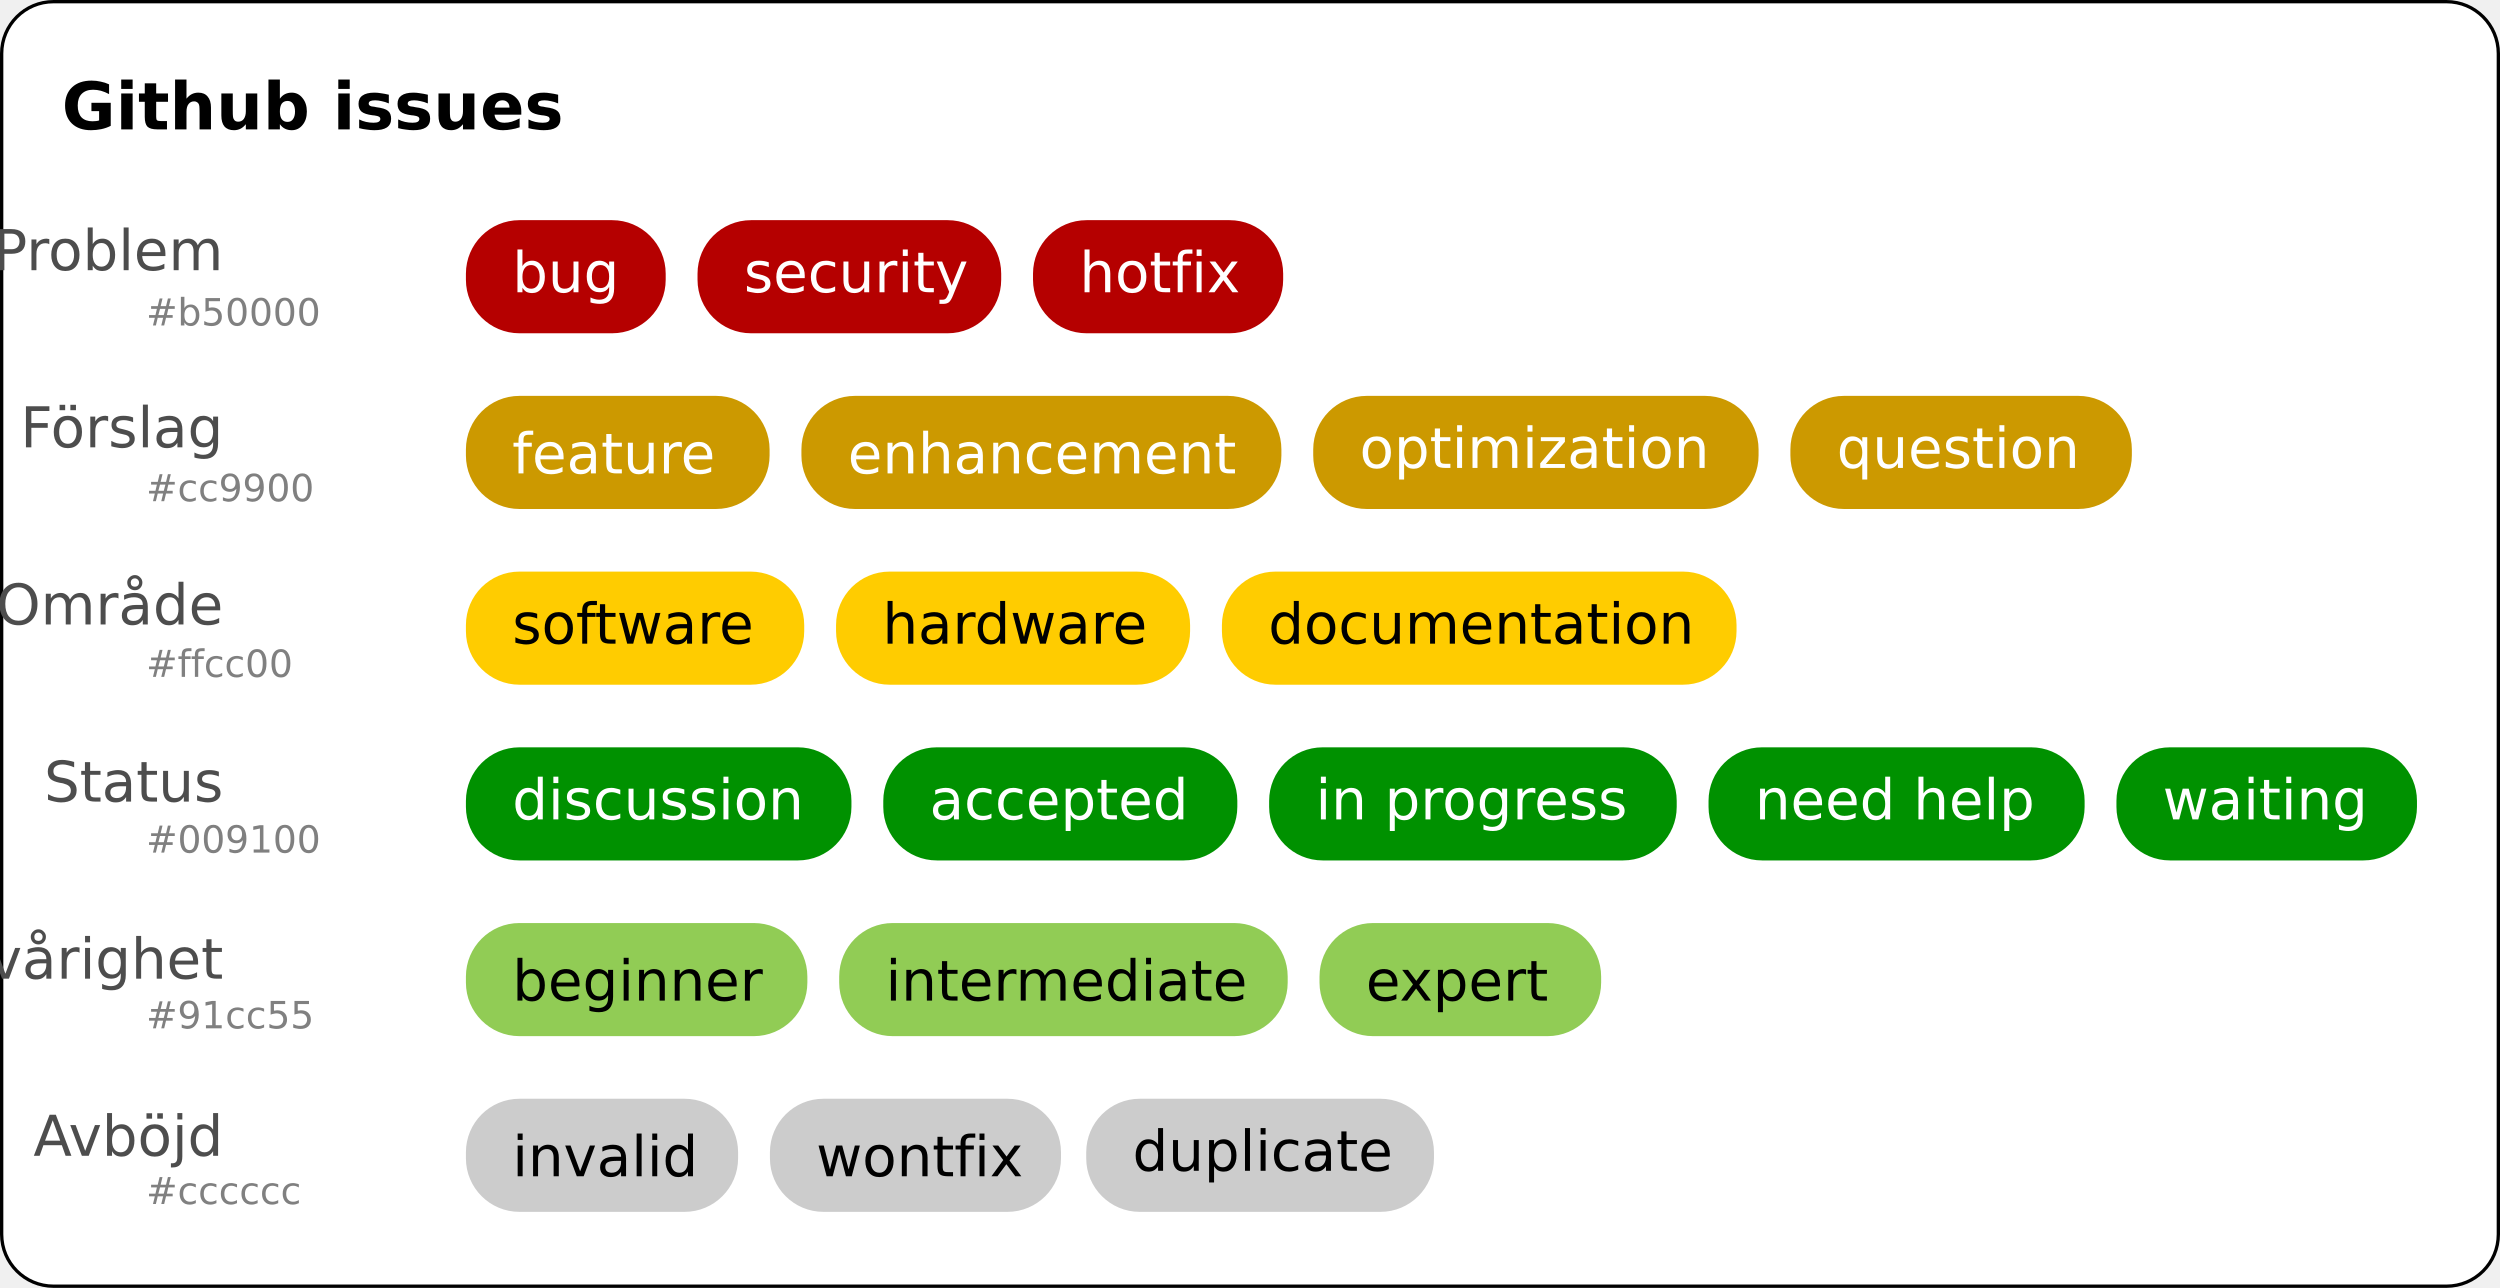
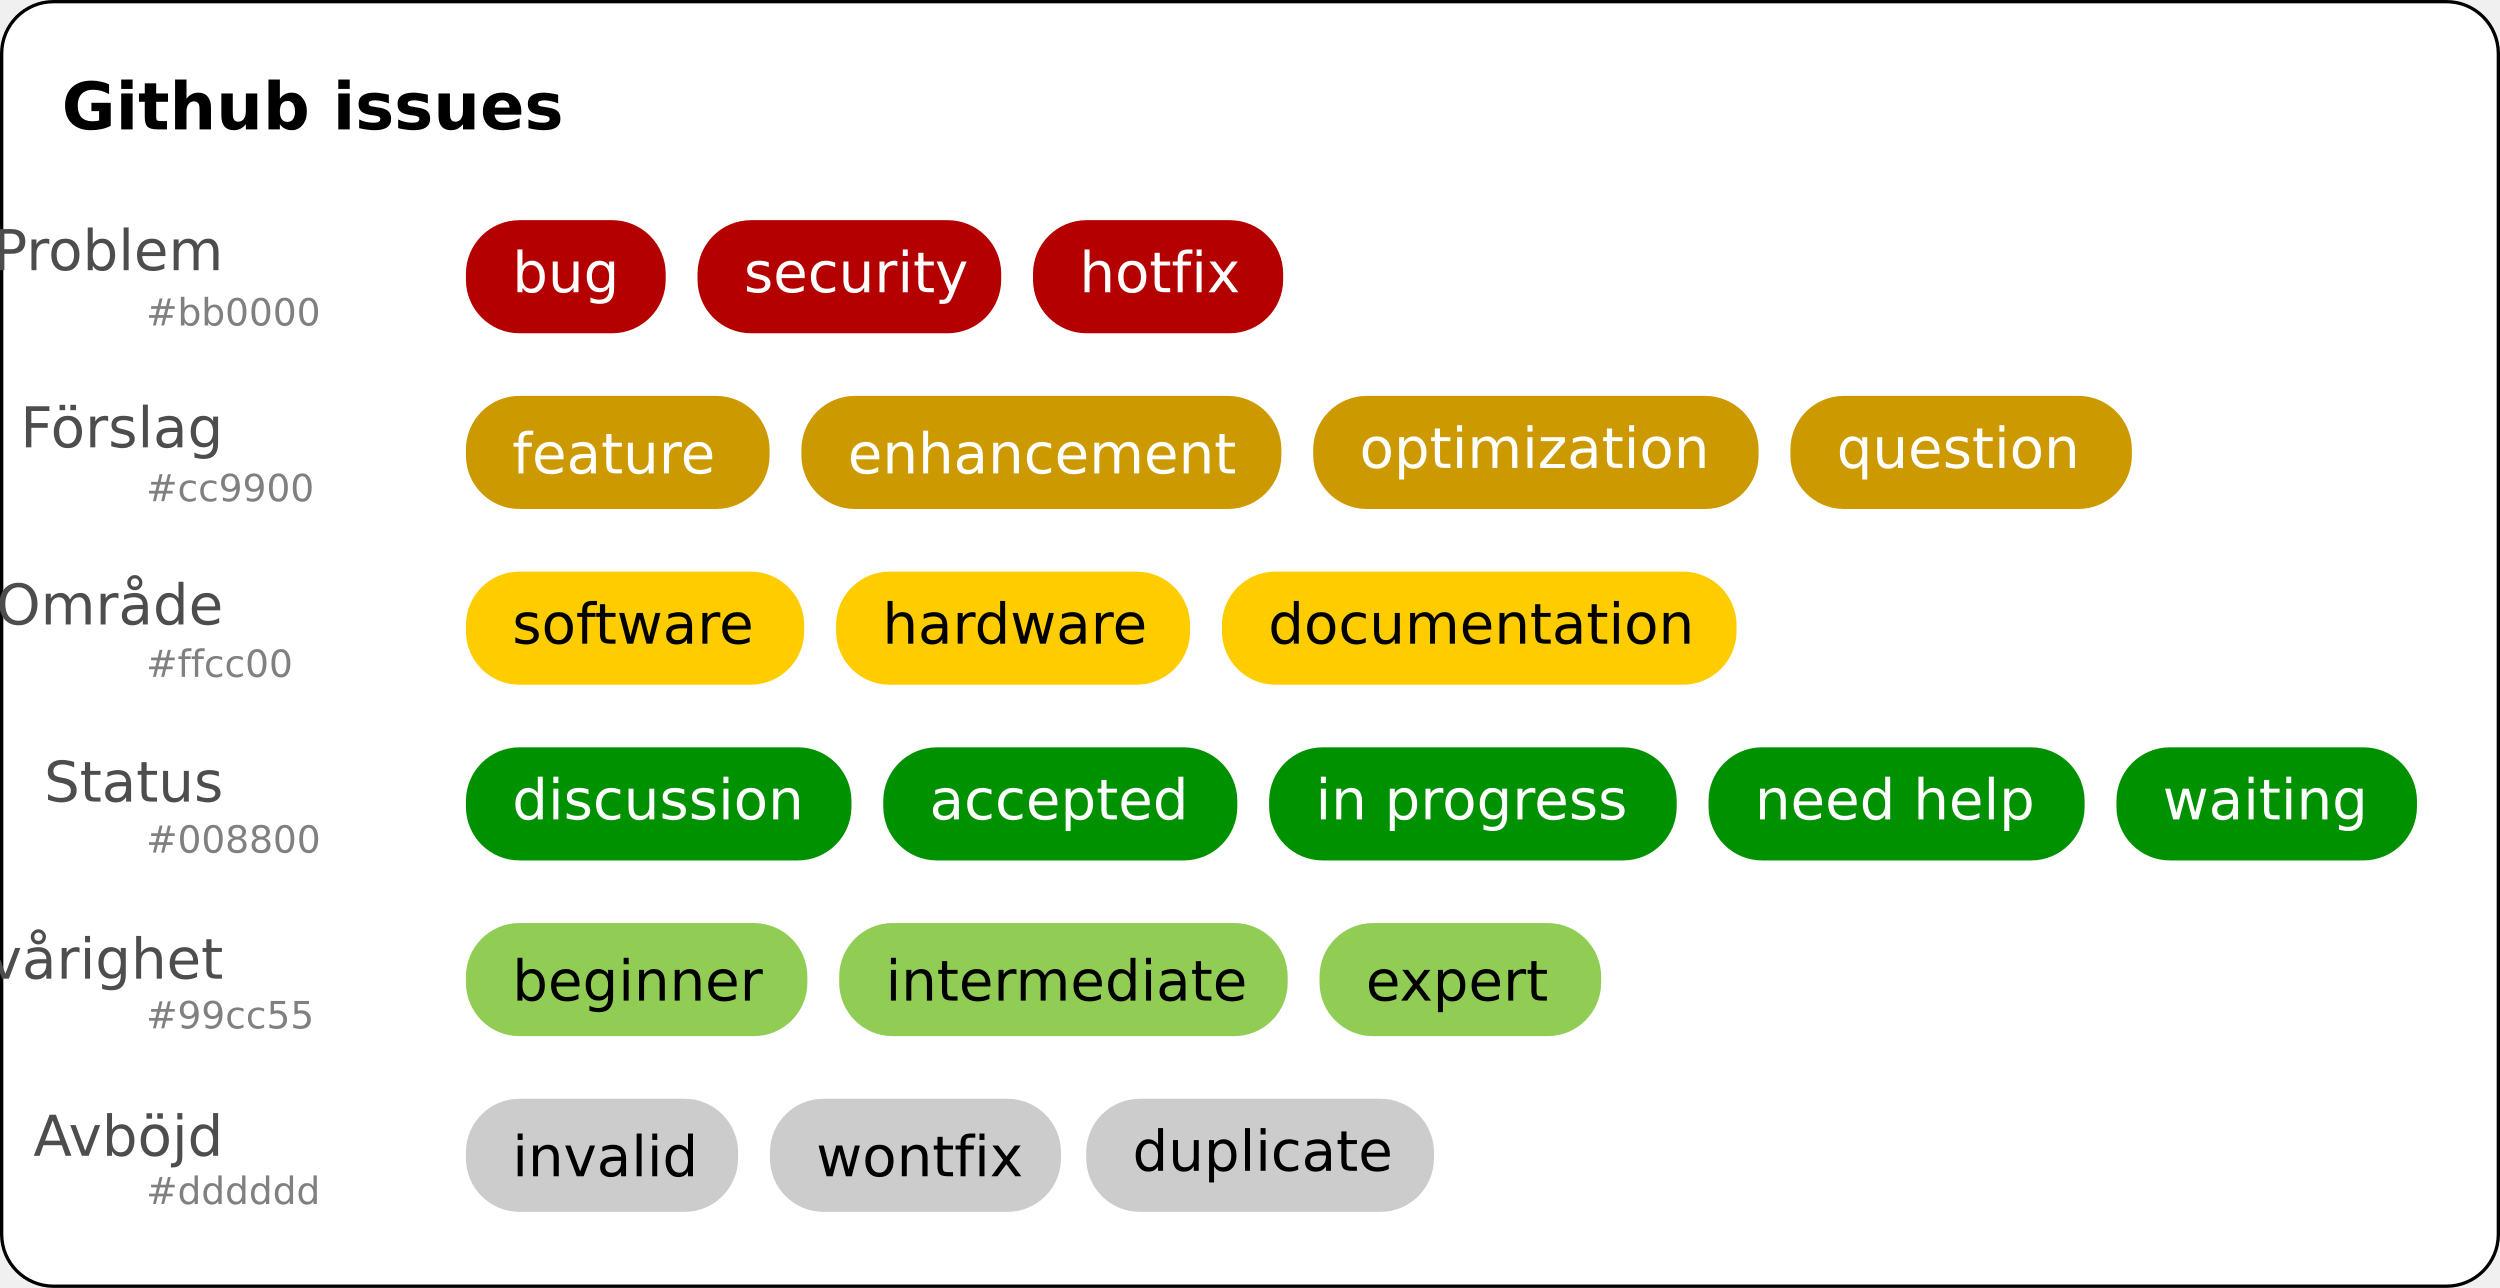
<svg xmlns="http://www.w3.org/2000/svg" width="188.217mm" height="96.959mm" viewBox="0 0 188.217 96.959" version="1.1" id="svg1110">
  <defs id="defs1104" />
  <g id="layer1" transform="translate(-4.725852,-21.84568)">
    <rect style="opacity:1;vector-effect:none;fill:#ffffff;fill-opacity:1;fill-rule:evenodd;stroke:#000000;stroke-width:0.25;stroke-linecap:butt;stroke-linejoin:miter;stroke-miterlimit:4;stroke-dasharray:none;stroke-dashoffset:0;stroke-opacity:1" id="rect1951" width="187.967" height="96.709" x="4.851" y="21.971" rx="3.906" ry="3.906" />
    <rect rx="3.906" style="opacity:1;vector-effect:none;fill:#b50000;fill-opacity:1;fill-rule:evenodd;stroke:#b50000;stroke-width:0.25;stroke-linecap:butt;stroke-linejoin:miter;stroke-miterlimit:4;stroke-dasharray:none;stroke-dashoffset:0;stroke-opacity:1" id="rect1689" width="14.791" height="8.266" x="39.928" y="38.546" ry="3.906" />
    <text xml:space="preserve" style="font-style:normal;font-variant:normal;font-weight:normal;font-stretch:normal;font-size:3.528px;line-height:1.25;font-family:'DejaVu Sans';-inkscape-font-specification:'DejaVu Sans';letter-spacing:0px;word-spacing:0px;fill:#ffffff;fill-opacity:1;stroke:none;stroke-width:0.265" x="43.293" y="43.847" id="text1693">
      <tspan id="tspan1691" x="43.293" y="43.847" style="font-style:normal;font-variant:normal;font-weight:normal;font-stretch:normal;font-size:4.233px;font-family:'DejaVu Sans';-inkscape-font-specification:'DejaVu Sans';fill:#ffffff;stroke:none;stroke-width:0.265">bug</tspan>
    </text>
    <text xml:space="preserve" style="font-style:normal;font-variant:normal;font-weight:normal;font-stretch:normal;font-size:3.528px;line-height:1.25;font-family:'DejaVu Sans';-inkscape-font-specification:'DejaVu Sans';letter-spacing:0px;word-spacing:0px;fill:#000000;fill-opacity:1;stroke:none;stroke-width:0.265" x="9.374" y="31.585" id="text1657">
      <tspan id="tspan1655" x="9.374" y="31.585" style="font-style:normal;font-variant:normal;font-weight:bold;font-stretch:normal;font-size:4.939px;font-family:'DejaVu Sans';-inkscape-font-specification:'DejaVu Sans Bold';stroke-width:0.265">Github issues</tspan>
    </text>
    <text xml:space="preserve" style="font-style:normal;font-variant:normal;font-weight:normal;font-stretch:normal;font-size:3.528px;line-height:315%;font-family:'DejaVu Sans';-inkscape-font-specification:'DejaVu Sans';letter-spacing:0px;word-spacing:0px;fill:#000000;fill-opacity:1;stroke:none;stroke-width:0.265" x="29.381" y="42.189" id="text1711">
      <tspan id="tspan1709" x="29.381" y="42.189" style="font-size:4.233px;line-height:315%;text-align:end;text-anchor:end;fill:#4d4d4d;stroke-width:0.265">Problem</tspan>
      <tspan x="29.381" y="55.524" style="font-size:4.233px;line-height:315%;text-align:end;text-anchor:end;fill:#4d4d4d;stroke-width:0.265" id="tspan1715">Förslag</tspan>
      <tspan x="29.381" y="68.859" style="font-size:4.233px;line-height:315%;text-align:end;text-anchor:end;fill:#4d4d4d;stroke-width:0.265" id="tspan1910">Område</tspan>
      <tspan x="29.381" y="82.194" style="font-size:4.233px;line-height:315%;text-align:end;text-anchor:end;fill:#4d4d4d;stroke-width:0.265" id="tspan1717">Status</tspan>
      <tspan x="29.381" y="95.529" style="font-size:4.233px;line-height:315%;text-align:end;text-anchor:end;fill:#4d4d4d;stroke-width:0.265" id="tspan1934">Svårighet</tspan>
      <tspan x="29.381" y="108.864" style="font-size:4.233px;line-height:315%;text-align:end;text-anchor:end;fill:#4d4d4d;stroke-width:0.265" id="tspan1938">Avböjd</tspan>
      <tspan x="29.381" y="120.904" style="font-size:4.233px;line-height:315%;text-align:end;text-anchor:end;fill:#4d4d4d;stroke-width:0.265" id="tspan1776" />
    </text>
    <rect style="opacity:1;vector-effect:none;fill:#009100;fill-opacity:1;fill-rule:evenodd;stroke:#009100;stroke-width:0.25;stroke-linecap:butt;stroke-linejoin:miter;stroke-miterlimit:4;stroke-dasharray:none;stroke-dashoffset:0;stroke-opacity:1" id="rect1734" width="28.775" height="8.266" x="39.928" y="78.234" ry="3.906" rx="3.906" />
    <text xml:space="preserve" style="font-style:normal;font-variant:normal;font-weight:normal;font-stretch:normal;font-size:3.528px;line-height:1.25;font-family:'DejaVu Sans';-inkscape-font-specification:'DejaVu Sans';letter-spacing:0px;word-spacing:0px;fill:#000000;fill-opacity:1;stroke:none;stroke-width:0.265" x="43.293" y="83.535" id="text1738">
      <tspan id="tspan1736" x="43.293" y="83.535" style="font-style:normal;font-variant:normal;font-weight:normal;font-stretch:normal;font-size:4.233px;font-family:'DejaVu Sans';-inkscape-font-specification:'DejaVu Sans';fill:#ffffff;stroke-width:0.265">discussion</tspan>
    </text>
    <rect rx="3.906" ry="3.906" y="38.546" x="57.365" height="8.266" width="22.613" id="rect1742" style="opacity:1;vector-effect:none;fill:#b50000;fill-opacity:1;fill-rule:evenodd;stroke:#b50000;stroke-width:0.25;stroke-linecap:butt;stroke-linejoin:miter;stroke-miterlimit:4;stroke-dasharray:none;stroke-dashoffset:0;stroke-opacity:1" />
    <text id="text1746" y="43.847" x="60.729" style="font-style:normal;font-variant:normal;font-weight:normal;font-stretch:normal;font-size:3.528px;line-height:1.25;font-family:'DejaVu Sans';-inkscape-font-specification:'DejaVu Sans';letter-spacing:0px;word-spacing:0px;fill:#000000;fill-opacity:1;stroke:none;stroke-width:0.265" xml:space="preserve">
      <tspan style="font-style:normal;font-variant:normal;font-weight:normal;font-stretch:normal;font-size:4.233px;font-family:'DejaVu Sans';-inkscape-font-specification:'DejaVu Sans';fill:#ffffff;stroke-width:0.265" y="43.847" x="60.729" id="tspan1744">security</tspan>
    </text>
    <rect rx="3.906" ry="3.906" y="104.692" x="39.928" height="8.266" width="20.242" id="rect1753" style="opacity:1;vector-effect:none;fill:#cccccc;fill-opacity:1;fill-rule:evenodd;stroke:#cccccc;stroke-width:0.25;stroke-linecap:butt;stroke-linejoin:miter;stroke-miterlimit:4;stroke-dasharray:none;stroke-dashoffset:0;stroke-opacity:1" />
    <text id="text1757" y="110.403" x="43.293" style="font-style:normal;font-variant:normal;font-weight:normal;font-stretch:normal;font-size:3.528px;line-height:1.25;font-family:'DejaVu Sans';-inkscape-font-specification:'DejaVu Sans';letter-spacing:0px;word-spacing:0px;fill:#000000;fill-opacity:1;stroke:none;stroke-width:0.265" xml:space="preserve">
      <tspan style="font-style:normal;font-variant:normal;font-weight:normal;font-stretch:normal;font-size:4.233px;font-family:'DejaVu Sans';-inkscape-font-specification:'DejaVu Sans';fill:#000000;stroke-width:0.265" y="110.403" x="43.293" id="tspan1755">invalid</tspan>
    </text>
    <rect style="opacity:1;vector-effect:none;fill:#cccccc;fill-opacity:1;fill-rule:evenodd;stroke:#cccccc;stroke-width:0.25;stroke-linecap:butt;stroke-linejoin:miter;stroke-miterlimit:4;stroke-dasharray:none;stroke-dashoffset:0;stroke-opacity:1" id="rect1764" width="21.664" height="8.266" x="62.816" y="104.692" ry="3.906" rx="3.906" />
    <text xml:space="preserve" style="font-style:normal;font-variant:normal;font-weight:normal;font-stretch:normal;font-size:3.528px;line-height:1.25;font-family:'DejaVu Sans';-inkscape-font-specification:'DejaVu Sans';letter-spacing:0px;word-spacing:0px;fill:#000000;fill-opacity:1;stroke:none;stroke-width:0.265" x="66.181" y="110.403" id="text1768">
      <tspan id="tspan1766" x="66.181" y="110.403" style="font-style:normal;font-variant:normal;font-weight:normal;font-stretch:normal;font-size:4.233px;font-family:'DejaVu Sans';-inkscape-font-specification:'DejaVu Sans';fill:#000000;stroke-width:0.265">wontfix</tspan>
    </text>
    <rect rx="3.906" ry="3.906" y="104.692" x="86.629" height="8.266" width="25.931" id="rect1770" style="opacity:1;vector-effect:none;fill:#cccccc;fill-opacity:1;fill-rule:evenodd;stroke:#cccccc;stroke-width:0.25;stroke-linecap:butt;stroke-linejoin:miter;stroke-miterlimit:4;stroke-dasharray:none;stroke-dashoffset:0;stroke-opacity:1" />
    <text id="text1774" y="109.993" x="89.993" style="font-style:normal;font-variant:normal;font-weight:normal;font-stretch:normal;font-size:3.528px;line-height:1.25;font-family:'DejaVu Sans';-inkscape-font-specification:'DejaVu Sans';letter-spacing:0px;word-spacing:0px;fill:#000000;fill-opacity:1;stroke:none;stroke-width:0.265" xml:space="preserve">
      <tspan style="font-style:normal;font-variant:normal;font-weight:normal;font-stretch:normal;font-size:4.233px;font-family:'DejaVu Sans';-inkscape-font-specification:'DejaVu Sans';fill:#000000;stroke-width:0.265" y="109.993" x="89.993" id="tspan1772">duplicate</tspan>
    </text>
    <rect rx="3.906" ry="3.906" y="65.004" x="39.928" height="8.266" width="25.22" id="rect1778" style="opacity:1;vector-effect:none;fill:#ffcc00;fill-opacity:1;fill-rule:evenodd;stroke:#ffcc00;stroke-width:0.25;stroke-linecap:butt;stroke-linejoin:miter;stroke-miterlimit:4;stroke-dasharray:none;stroke-dashoffset:0;stroke-opacity:1" />
    <text id="text1782" y="70.305" x="43.293" style="font-style:normal;font-variant:normal;font-weight:normal;font-stretch:normal;font-size:3.528px;line-height:1.25;font-family:'DejaVu Sans';-inkscape-font-specification:'DejaVu Sans';letter-spacing:0px;word-spacing:0px;fill:#000000;fill-opacity:1;stroke:none;stroke-width:0.265" xml:space="preserve">
      <tspan style="font-style:normal;font-variant:normal;font-weight:normal;font-stretch:normal;font-size:4.233px;font-family:'DejaVu Sans';-inkscape-font-specification:'DejaVu Sans';fill:#000000;stroke-width:0.265" y="70.305" x="43.293" id="tspan1780">software</tspan>
    </text>
    <rect style="opacity:1;vector-effect:none;fill:#ffcc00;fill-opacity:1;fill-rule:evenodd;stroke:#ffcc00;stroke-width:0.25;stroke-linecap:butt;stroke-linejoin:miter;stroke-miterlimit:4;stroke-dasharray:none;stroke-dashoffset:0;stroke-opacity:1" id="rect1799" width="26.405" height="8.266" x="67.794" y="65.004" ry="3.906" rx="3.906" />
    <text xml:space="preserve" style="font-style:normal;font-variant:normal;font-weight:normal;font-stretch:normal;font-size:3.528px;line-height:1.25;font-family:'DejaVu Sans';-inkscape-font-specification:'DejaVu Sans';letter-spacing:0px;word-spacing:0px;fill:#000000;fill-opacity:1;stroke:none;stroke-width:0.265" x="71.159" y="70.305" id="text1803">
      <tspan id="tspan1801" x="71.159" y="70.305" style="font-style:normal;font-variant:normal;font-weight:normal;font-stretch:normal;font-size:4.233px;font-family:'DejaVu Sans';-inkscape-font-specification:'DejaVu Sans';fill:#000000;fill-opacity:1;stroke-width:0.265">hardware</tspan>
    </text>
    <rect rx="3.906" ry="3.906" y="65.004" x="96.845" height="8.266" width="38.494" id="rect1805" style="opacity:1;vector-effect:none;fill:#ffcc00;fill-opacity:1;fill-rule:evenodd;stroke:#ffcc00;stroke-width:0.25;stroke-linecap:butt;stroke-linejoin:miter;stroke-miterlimit:4;stroke-dasharray:none;stroke-dashoffset:0;stroke-opacity:1" />
    <text id="text1809" y="70.305" x="100.209" style="font-style:normal;font-variant:normal;font-weight:normal;font-stretch:normal;font-size:3.528px;line-height:1.25;font-family:'DejaVu Sans';-inkscape-font-specification:'DejaVu Sans';letter-spacing:0px;word-spacing:0px;fill:#000000;fill-opacity:1;stroke:none;stroke-width:0.265" xml:space="preserve">
      <tspan style="font-style:normal;font-variant:normal;font-weight:normal;font-stretch:normal;font-size:4.233px;font-family:'DejaVu Sans';-inkscape-font-specification:'DejaVu Sans';fill:#000000;fill-opacity:1;stroke-width:0.265" y="70.305" x="100.209" id="tspan1807">documentation</tspan>
    </text>
    <rect style="opacity:1;vector-effect:none;fill:#cc9900;fill-opacity:1;fill-rule:evenodd;stroke:#cc9900;stroke-width:0.25;stroke-linecap:butt;stroke-linejoin:miter;stroke-miterlimit:4;stroke-dasharray:none;stroke-dashoffset:0;stroke-opacity:1" id="rect1811" width="22.613" height="8.266" x="39.928" y="51.775" ry="3.906" rx="3.906" />
    <text xml:space="preserve" style="font-style:normal;font-variant:normal;font-weight:normal;font-stretch:normal;font-size:3.528px;line-height:1.25;font-family:'DejaVu Sans';-inkscape-font-specification:'DejaVu Sans';letter-spacing:0px;word-spacing:0px;fill:#ffffff;fill-opacity:1;stroke:none;stroke-width:0.265" x="43.293" y="57.487" id="text1815">
      <tspan id="tspan1813" x="43.293" y="57.487" style="font-style:normal;font-variant:normal;font-weight:normal;font-stretch:normal;font-size:4.233px;font-family:'DejaVu Sans';-inkscape-font-specification:'DejaVu Sans';fill:#ffffff;stroke-width:0.265">feature</tspan>
    </text>
    <rect rx="3.906" ry="3.906" y="51.775" x="65.187" height="8.266" width="35.886" id="rect1820" style="opacity:1;vector-effect:none;fill:#cc9900;fill-opacity:1;fill-rule:evenodd;stroke:#cc9900;stroke-width:0.25;stroke-linecap:butt;stroke-linejoin:miter;stroke-miterlimit:4;stroke-dasharray:none;stroke-dashoffset:0;stroke-opacity:1" />
    <text id="text1824" y="57.487" x="68.551" style="font-style:normal;font-variant:normal;font-weight:normal;font-stretch:normal;font-size:3.528px;line-height:1.25;font-family:'DejaVu Sans';-inkscape-font-specification:'DejaVu Sans';letter-spacing:0px;word-spacing:0px;fill:#ffffff;fill-opacity:1;stroke:none;stroke-width:0.265" xml:space="preserve">
      <tspan style="font-style:normal;font-variant:normal;font-weight:normal;font-stretch:normal;font-size:4.233px;font-family:'DejaVu Sans';-inkscape-font-specification:'DejaVu Sans';fill:#ffffff;stroke-width:0.265" y="57.487" x="68.551" id="tspan1822">enhancement</tspan>
    </text>
    <rect style="opacity:1;vector-effect:none;fill:#cc9900;fill-opacity:1;fill-rule:evenodd;stroke:#cc9900;stroke-width:0.25;stroke-linecap:butt;stroke-linejoin:miter;stroke-miterlimit:4;stroke-dasharray:none;stroke-dashoffset:0;stroke-opacity:1" id="rect1826" width="33.279" height="8.266" x="103.719" y="51.775" ry="3.906" rx="3.906" />
    <text xml:space="preserve" style="font-style:normal;font-variant:normal;font-weight:normal;font-stretch:normal;font-size:3.528px;line-height:1.25;font-family:'DejaVu Sans';-inkscape-font-specification:'DejaVu Sans';letter-spacing:0px;word-spacing:0px;fill:#ffffff;fill-opacity:1;stroke:none;stroke-width:0.265" x="107.083" y="57.076" id="text1830">
      <tspan id="tspan1828" x="107.083" y="57.076" style="font-style:normal;font-variant:normal;font-weight:normal;font-stretch:normal;font-size:4.233px;font-family:'DejaVu Sans';-inkscape-font-specification:'DejaVu Sans';fill:#ffffff;stroke-width:0.265">optimization</tspan>
    </text>
    <rect rx="3.906" ry="3.906" y="51.775" x="139.644" height="8.266" width="25.457" id="rect1852" style="opacity:1;vector-effect:none;fill:#cc9900;fill-opacity:1;fill-rule:evenodd;stroke:#cc9900;stroke-width:0.25;stroke-linecap:butt;stroke-linejoin:miter;stroke-miterlimit:4;stroke-dasharray:none;stroke-dashoffset:0;stroke-opacity:1" />
    <text id="text1856" y="57.076" x="143.008" style="font-style:normal;font-variant:normal;font-weight:normal;font-stretch:normal;font-size:3.528px;line-height:1.25;font-family:'DejaVu Sans';-inkscape-font-specification:'DejaVu Sans';letter-spacing:0px;word-spacing:0px;fill:#ffffff;fill-opacity:1;stroke:none;stroke-width:0.265" xml:space="preserve">
      <tspan style="font-style:normal;font-variant:normal;font-weight:normal;font-stretch:normal;font-size:4.233px;font-family:'DejaVu Sans';-inkscape-font-specification:'DejaVu Sans';fill:#ffffff;stroke-width:0.265" y="57.076" x="143.008" id="tspan1854">question</tspan>
    </text>
    <rect rx="3.906" ry="3.906" y="78.234" x="100.4" height="8.266" width="30.435" id="rect1861" style="opacity:1;vector-effect:none;fill:#009100;fill-opacity:1;fill-rule:evenodd;stroke:#009100;stroke-width:0.25;stroke-linecap:butt;stroke-linejoin:miter;stroke-miterlimit:4;stroke-dasharray:none;stroke-dashoffset:0;stroke-opacity:1" />
    <text id="text1865" y="83.535" x="103.765" style="font-style:normal;font-variant:normal;font-weight:normal;font-stretch:normal;font-size:3.528px;line-height:1.25;font-family:'DejaVu Sans';-inkscape-font-specification:'DejaVu Sans';letter-spacing:0px;word-spacing:0px;fill:#000000;fill-opacity:1;stroke:none;stroke-width:0.265" xml:space="preserve">
      <tspan style="font-style:normal;font-variant:normal;font-weight:normal;font-stretch:normal;font-size:4.233px;font-family:'DejaVu Sans';-inkscape-font-specification:'DejaVu Sans';fill:#ffffff;stroke-width:0.265" y="83.535" x="103.765" id="tspan1863">in progress</tspan>
    </text>
    <rect style="opacity:1;vector-effect:none;fill:#009100;fill-opacity:1;fill-rule:evenodd;stroke:#009100;stroke-width:0.25;stroke-linecap:butt;stroke-linejoin:miter;stroke-miterlimit:4;stroke-dasharray:none;stroke-dashoffset:0;stroke-opacity:1" id="rect1867" width="26.405" height="8.266" x="71.35" y="78.234" ry="3.906" rx="3.906" />
    <text xml:space="preserve" style="font-style:normal;font-variant:normal;font-weight:normal;font-stretch:normal;font-size:3.528px;line-height:1.25;font-family:'DejaVu Sans';-inkscape-font-specification:'DejaVu Sans';letter-spacing:0px;word-spacing:0px;fill:#000000;fill-opacity:1;stroke:none;stroke-width:0.265" x="74.714" y="83.535" id="text1871">
      <tspan id="tspan1869" x="74.714" y="83.535" style="font-style:normal;font-variant:normal;font-weight:normal;font-stretch:normal;font-size:4.233px;font-family:'DejaVu Sans';-inkscape-font-specification:'DejaVu Sans';fill:#ffffff;stroke-width:0.265">accepted</tspan>
    </text>
    <rect style="opacity:1;vector-effect:none;fill:#009100;fill-opacity:1;fill-rule:evenodd;stroke:#009100;stroke-width:0.25;stroke-linecap:butt;stroke-linejoin:miter;stroke-miterlimit:4;stroke-dasharray:none;stroke-dashoffset:0;stroke-opacity:1" id="rect1873" width="28.064" height="8.266" x="133.481" y="78.234" ry="3.906" rx="3.906" />
    <text xml:space="preserve" style="font-style:normal;font-variant:normal;font-weight:normal;font-stretch:normal;font-size:3.528px;line-height:1.25;font-family:'DejaVu Sans';-inkscape-font-specification:'DejaVu Sans';letter-spacing:0px;word-spacing:0px;fill:#000000;fill-opacity:1;stroke:none;stroke-width:0.265" x="136.845" y="83.535" id="text1877">
      <tspan id="tspan1875" x="136.845" y="83.535" style="font-style:normal;font-variant:normal;font-weight:normal;font-stretch:normal;font-size:4.233px;font-family:'DejaVu Sans';-inkscape-font-specification:'DejaVu Sans';fill:#ffffff;stroke-width:0.265">need help</tspan>
    </text>
    <rect rx="3.906" ry="3.906" y="78.234" x="164.191" height="8.266" width="22.376" id="rect1898" style="opacity:1;vector-effect:none;fill:#009100;fill-opacity:1;fill-rule:evenodd;stroke:#009100;stroke-width:0.25;stroke-linecap:butt;stroke-linejoin:miter;stroke-miterlimit:4;stroke-dasharray:none;stroke-dashoffset:0;stroke-opacity:1" />
    <text id="text1902" y="83.535" x="167.555" style="font-style:normal;font-variant:normal;font-weight:normal;font-stretch:normal;font-size:3.528px;line-height:1.25;font-family:'DejaVu Sans';-inkscape-font-specification:'DejaVu Sans';letter-spacing:0px;word-spacing:0px;fill:#000000;fill-opacity:1;stroke:none;stroke-width:0.265" xml:space="preserve">
      <tspan style="font-style:normal;font-variant:normal;font-weight:normal;font-stretch:normal;font-size:4.233px;font-family:'DejaVu Sans';-inkscape-font-specification:'DejaVu Sans';fill:#ffffff;stroke-width:0.265" y="83.535" x="167.555" id="tspan1900">waiting</tspan>
    </text>
    <rect style="opacity:1;vector-effect:none;fill:#b50000;fill-opacity:1;fill-rule:evenodd;stroke:#b50000;stroke-width:0.25;stroke-linecap:butt;stroke-linejoin:miter;stroke-miterlimit:4;stroke-dasharray:none;stroke-dashoffset:0;stroke-opacity:1" id="rect1904" width="18.583" height="8.266" x="82.623" y="38.546" ry="3.906" rx="3.906" />
    <text xml:space="preserve" style="font-style:normal;font-variant:normal;font-weight:normal;font-stretch:normal;font-size:3.528px;line-height:1.25;font-family:'DejaVu Sans';-inkscape-font-specification:'DejaVu Sans';letter-spacing:0px;word-spacing:0px;fill:#000000;fill-opacity:1;stroke:none;stroke-width:0.265" x="85.988" y="43.847" id="text1908">
      <tspan id="tspan1906" x="85.988" y="43.847" style="font-style:normal;font-variant:normal;font-weight:normal;font-stretch:normal;font-size:4.233px;font-family:'DejaVu Sans';-inkscape-font-specification:'DejaVu Sans';fill:#ffffff;stroke-width:0.265">hotfix</tspan>
    </text>
    <rect style="opacity:1;vector-effect:none;fill:#91cc55;fill-opacity:1;fill-rule:evenodd;stroke:#91cc55;stroke-width:0.25;stroke-linecap:butt;stroke-linejoin:miter;stroke-miterlimit:4;stroke-dasharray:none;stroke-dashoffset:0;stroke-opacity:1" id="rect1914" width="25.457" height="8.266" x="39.928" y="91.463" ry="3.906" rx="3.906" />
    <text xml:space="preserve" style="font-style:normal;font-variant:normal;font-weight:normal;font-stretch:normal;font-size:3.528px;line-height:1.25;font-family:'DejaVu Sans';-inkscape-font-specification:'DejaVu Sans';letter-spacing:0px;word-spacing:0px;fill:#000000;fill-opacity:1;stroke:none;stroke-width:0.265" x="43.293" y="97.174" id="text1918">
      <tspan id="tspan1916" x="43.293" y="97.174" style="font-style:normal;font-variant:normal;font-weight:normal;font-stretch:normal;font-size:4.233px;font-family:'DejaVu Sans';-inkscape-font-specification:'DejaVu Sans';fill:#000000;stroke-width:0.265">beginner</tspan>
    </text>
    <rect rx="3.906" ry="3.906" y="91.463" x="68.031" height="8.266" width="33.516" id="rect1920" style="opacity:1;vector-effect:none;fill:#91cc55;fill-opacity:1;fill-rule:evenodd;stroke:#91cc55;stroke-width:0.25;stroke-linecap:butt;stroke-linejoin:miter;stroke-miterlimit:4;stroke-dasharray:none;stroke-dashoffset:0;stroke-opacity:1" />
    <text id="text1924" y="97.174" x="71.396" style="font-style:normal;font-variant:normal;font-weight:normal;font-stretch:normal;font-size:3.528px;line-height:1.25;font-family:'DejaVu Sans';-inkscape-font-specification:'DejaVu Sans';letter-spacing:0px;word-spacing:0px;fill:#000000;fill-opacity:1;stroke:none;stroke-width:0.265" xml:space="preserve">
      <tspan style="font-style:normal;font-variant:normal;font-weight:normal;font-stretch:normal;font-size:4.233px;font-family:'DejaVu Sans';-inkscape-font-specification:'DejaVu Sans';fill:#000000;stroke-width:0.265" y="97.174" x="71.396" id="tspan1922">intermediate</tspan>
    </text>
    <rect style="opacity:1;vector-effect:none;fill:#91cc55;fill-opacity:1;fill-rule:evenodd;stroke:#91cc55;stroke-width:0.25;stroke-linecap:butt;stroke-linejoin:miter;stroke-miterlimit:4;stroke-dasharray:none;stroke-dashoffset:0;stroke-opacity:1" id="rect1926" width="20.953" height="8.266" x="104.193" y="91.463" ry="3.906" rx="3.906" />
    <text xml:space="preserve" style="font-style:normal;font-variant:normal;font-weight:normal;font-stretch:normal;font-size:3.528px;line-height:1.25;font-family:'DejaVu Sans';-inkscape-font-specification:'DejaVu Sans';letter-spacing:0px;word-spacing:0px;fill:#000000;fill-opacity:1;stroke:none;stroke-width:0.265" x="107.557" y="97.174" id="text1930">
      <tspan id="tspan1928" x="107.557" y="97.174" style="font-style:normal;font-variant:normal;font-weight:normal;font-stretch:normal;font-size:4.233px;font-family:'DejaVu Sans';-inkscape-font-specification:'DejaVu Sans';fill:#000000;stroke-width:0.265">expert</tspan>
    </text>
    <text xml:space="preserve" style="font-style:normal;font-variant:normal;font-weight:normal;font-stretch:normal;font-size:3.528px;line-height:375%;font-family:'DejaVu Sans';-inkscape-font-specification:'DejaVu Sans';letter-spacing:0px;word-spacing:0px;fill:#000000;fill-opacity:1;stroke:none;stroke-width:0.265" x="15.727" y="46.347" id="text1955">
-       <tspan id="tspan1953" x="15.727" y="46.347" style="font-size:2.822px;line-height:375%;fill:#808080;stroke-width:0.265">#b50000</tspan>
+       <tspan id="tspan1953" x="15.727" y="46.347" style="font-size:2.822px;line-height:375%;fill:#808080;stroke-width:0.265">#bb0000</tspan>
      <tspan x="15.727" y="59.576" style="font-size:2.822px;line-height:375%;fill:#808080;stroke-width:0.265" id="tspan1957">#cc9900</tspan>
      <tspan x="15.727" y="72.805" style="font-size:2.822px;line-height:375%;fill:#808080;stroke-width:0.265" id="tspan1959">#ffcc00</tspan>
-       <tspan x="15.727" y="86.034" style="font-size:2.822px;line-height:375%;fill:#808080;stroke-width:0.265" id="tspan1961">#009100</tspan>
-       <tspan x="15.727" y="99.263" style="font-size:2.822px;line-height:375%;fill:#808080;stroke-width:0.265" id="tspan1963">#91cc55</tspan>
-       <tspan x="15.727" y="112.492" style="font-size:2.822px;line-height:375%;fill:#808080;stroke-width:0.265" id="tspan1965">#cccccc</tspan>
+       <tspan x="15.727" y="86.034" style="font-size:2.822px;line-height:375%;fill:#808080;stroke-width:0.265" id="tspan1961">#008800</tspan>
+       <tspan x="15.727" y="99.263" style="font-size:2.822px;line-height:375%;fill:#808080;stroke-width:0.265" id="tspan1963">#99cc55</tspan>
+       <tspan x="15.727" y="112.492" style="font-size:2.822px;line-height:375%;fill:#808080;stroke-width:0.265" id="tspan1965">#dddddd</tspan>
    </text>
  </g>
</svg>
